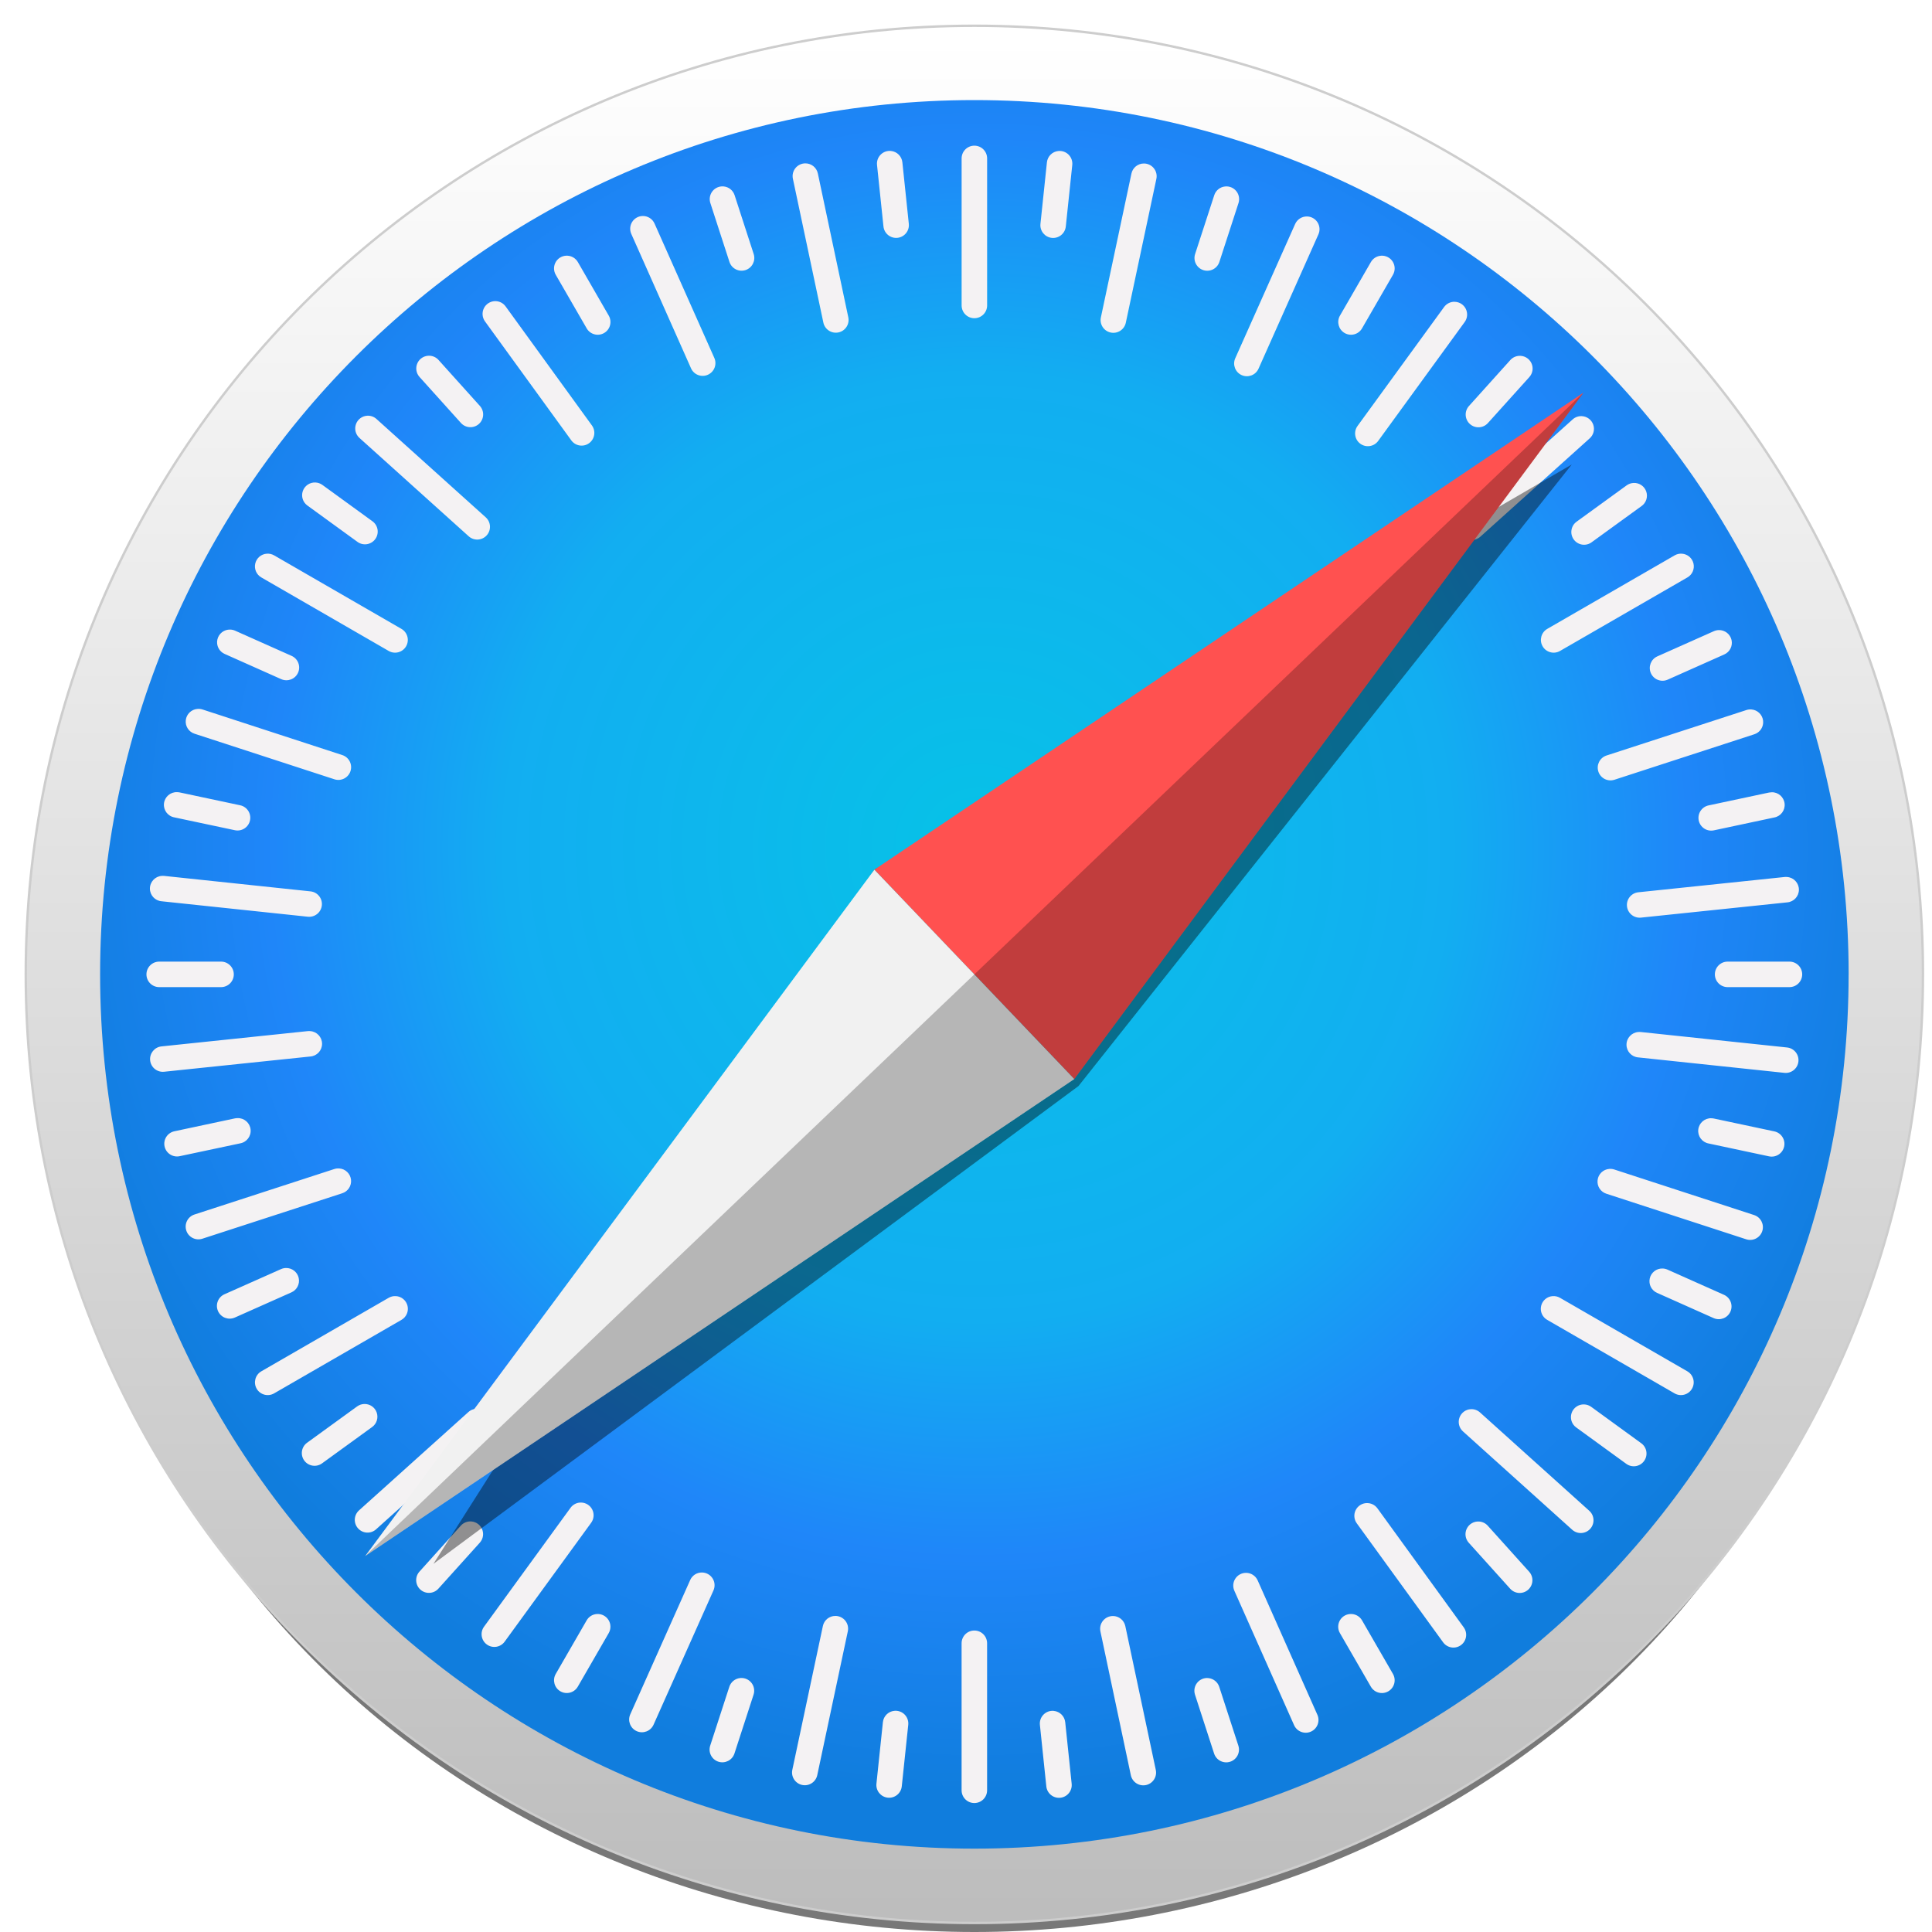
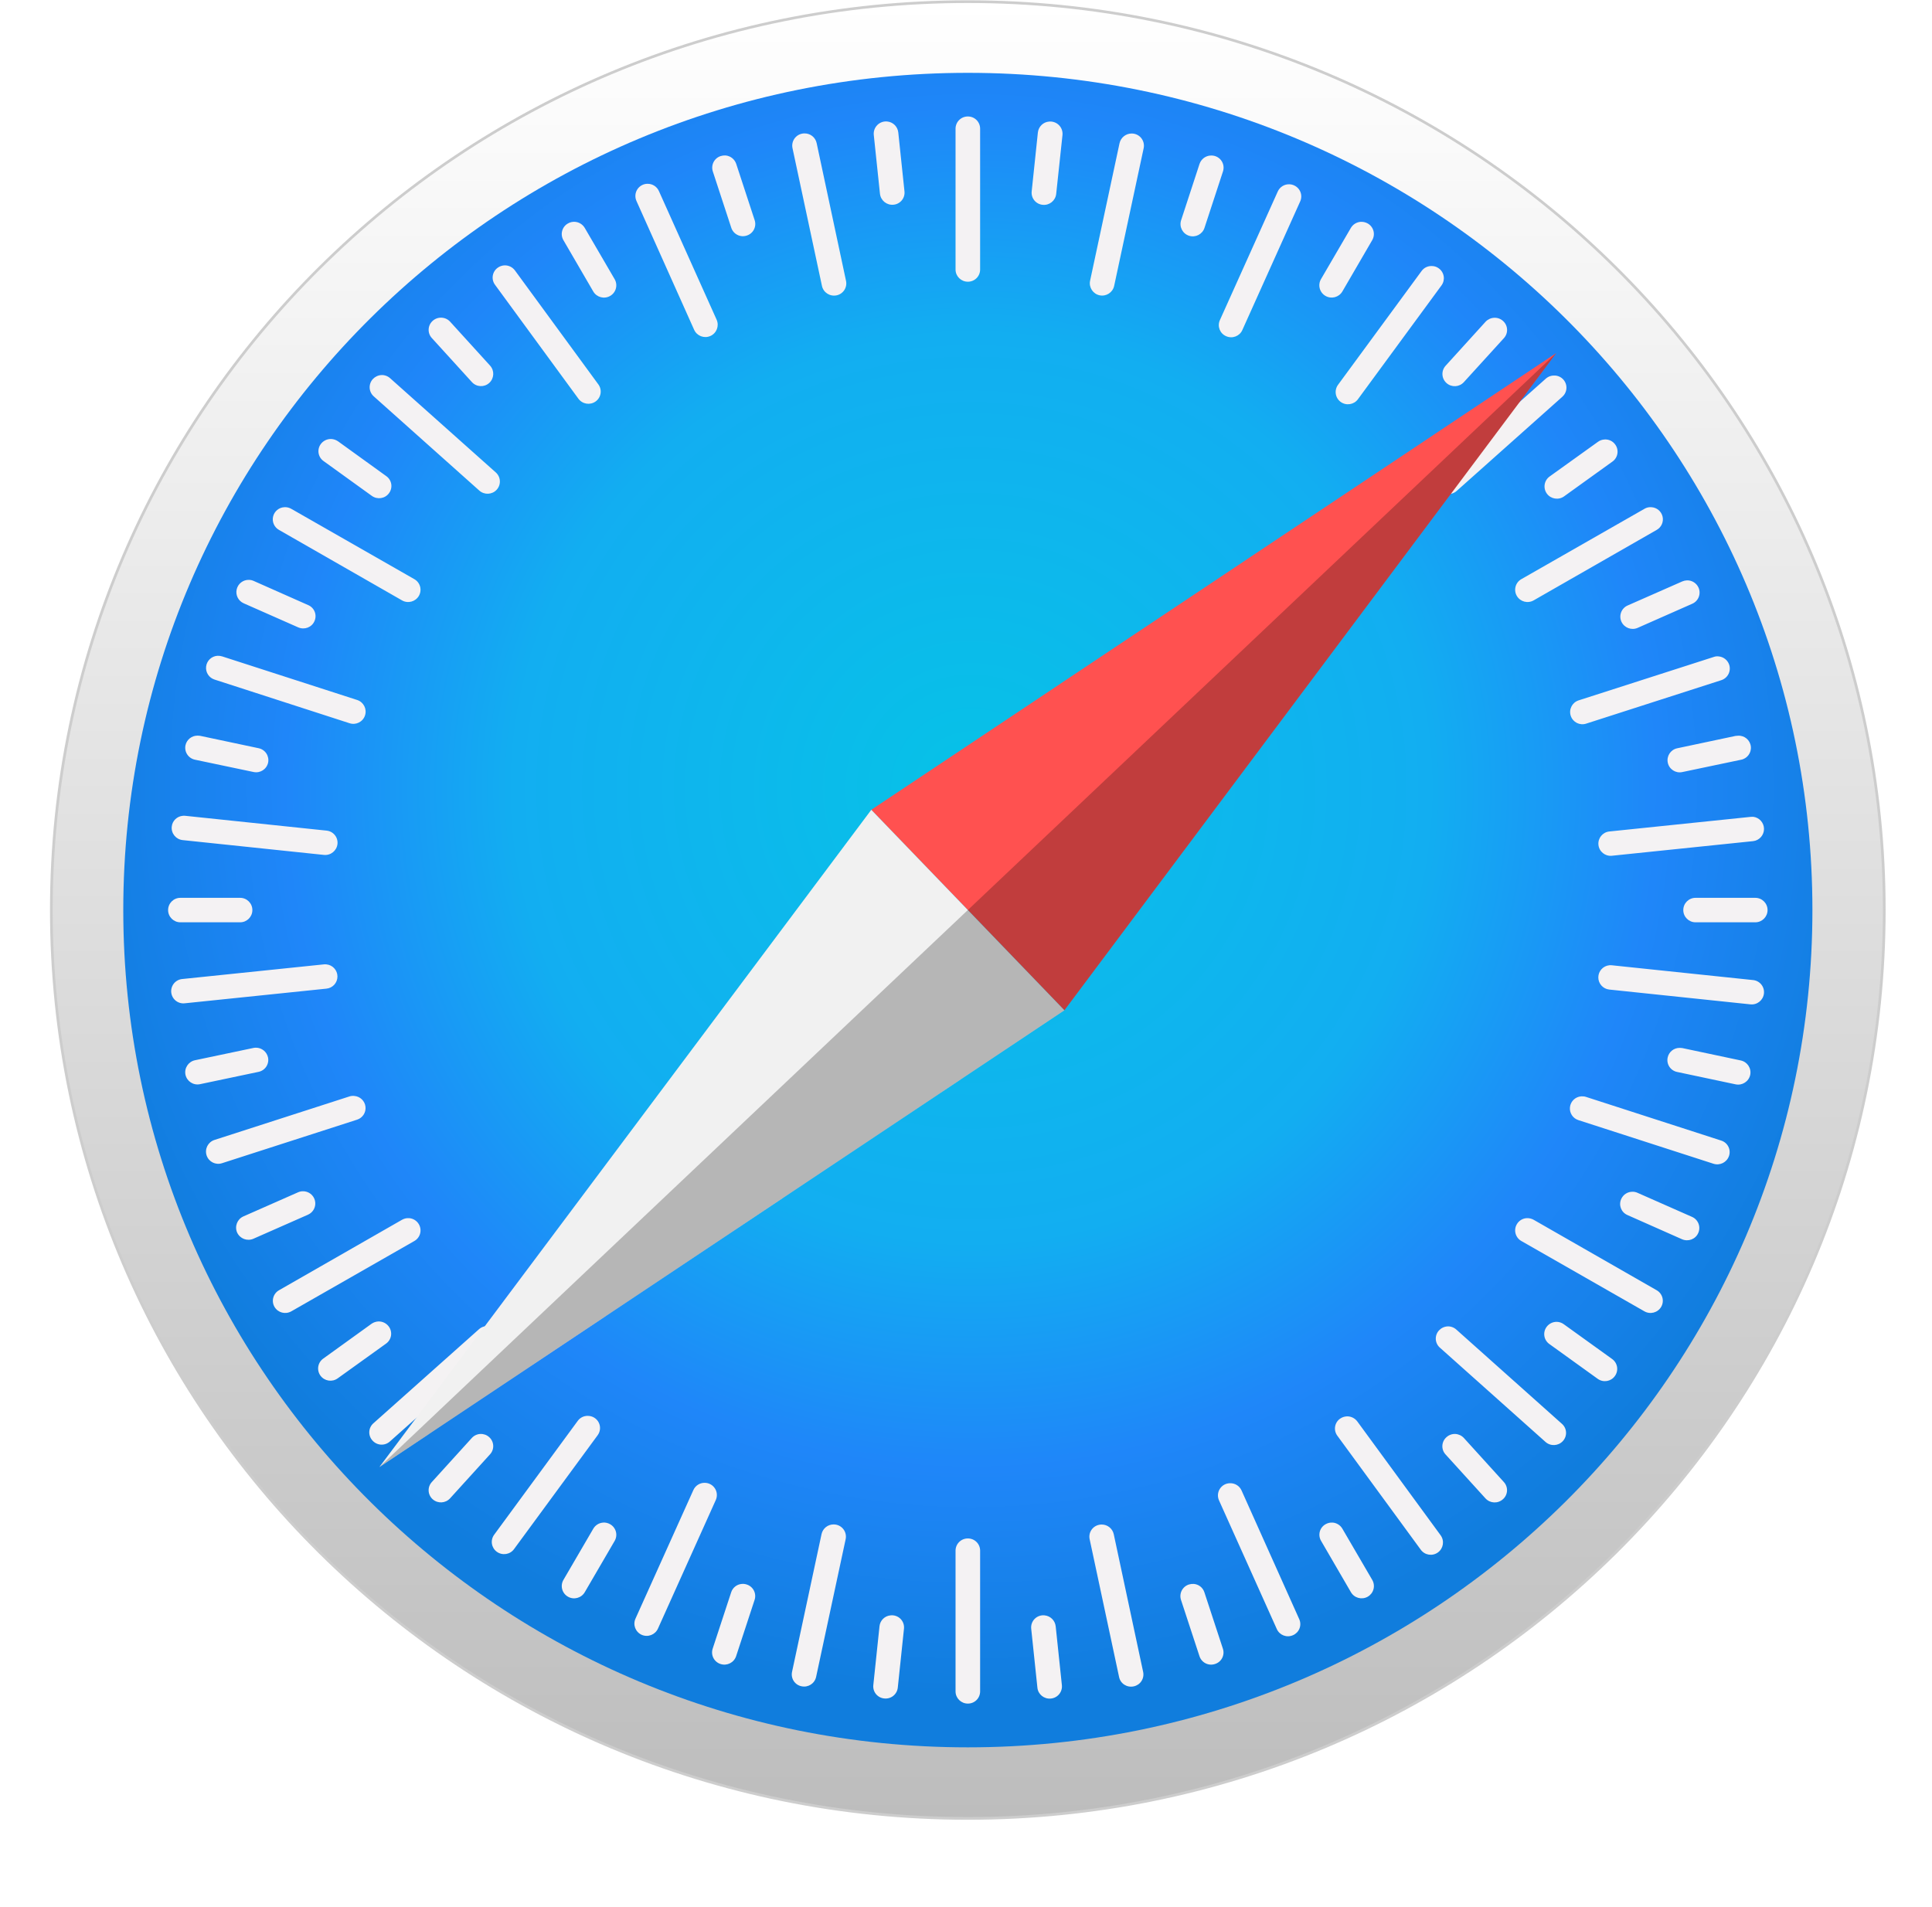
- <svg xmlns="http://www.w3.org/2000/svg" width="75" height="75">
+ <svg xmlns="http://www.w3.org/2000/svg" xmlns:xlink="http://www.w3.org/1999/xlink" viewBox="0 0 78 77">
  <defs>
-     <radialGradient id="b" cx="50.225%" cy="42.709%" r="54.251%" fx="50.225%" fy="42.709%">
-       <stop offset="0%" stop-color="#06C2E7" />
-       <stop offset="25%" stop-color="#0DB8EC" />
-       <stop offset="50%" stop-color="#12AEF1" />
-       <stop offset="75%" stop-color="#1F86F9" />
-       <stop offset="100%" stop-color="#107DDD" />
+     <mask id="d">
+       <g filter="url(#a)">
+         <path d="M0 0h78v77H0z" style="fill:#000;fill-opacity:.529;stroke:none" />
+       </g>
+     </mask>
+     <mask id="h">
+       <g filter="url(#a)">
+         <path d="M0 0h78v77H0z" style="fill:#000;fill-opacity:.408;stroke:none" />
+       </g>
+     </mask>
+     <mask id="j">
+       <g filter="url(#a)">
+         <path d="M0 0h78v77H0z" style="fill:#000;fill-opacity:.243;stroke:none" />
+       </g>
+     </mask>
+     <radialGradient id="f" cx="413.061" cy="136.818" r="82.125" fx="413.061" fy="136.818" gradientTransform="matrix(.4505 0 0 .44664 -146.86 -29.291)" gradientUnits="userSpaceOnUse">
+       <stop offset="0" style="stop-color:#06c2e7;stop-opacity:1" />
+       <stop offset=".25" style="stop-color:#0db8ec;stop-opacity:1" />
+       <stop offset=".5" style="stop-color:#12aef1;stop-opacity:1" />
+       <stop offset=".75" style="stop-color:#1f86f9;stop-opacity:1" />
+       <stop offset="1" style="stop-color:#107ddd;stop-opacity:1" />
    </radialGradient>
-     <linearGradient id="a" x1="49.998%" x2="49.998%" y1="99.999%" y2="0%">
-       <stop offset="0%" stop-color="#BDBDBD" />
-       <stop offset="100%" stop-color="#FFF" />
+     <linearGradient id="e" x1="412.975" x2="412.975" y1="237.608" y2="59.392" gradientTransform="translate(206.79 159.773) scale(.35154)" gradientUnits="userSpaceOnUse">
+       <stop offset="0" style="stop-color:#bdbdbd;stop-opacity:1" />
+       <stop offset="1" style="stop-color:#fff;stop-opacity:1" />
    </linearGradient>
+     <clipPath id="b">
+       <path d="M0 0h78v77H0z" />
+     </clipPath>
+     <filter id="a" width="100%" height="100%" x="0%" y="0%" filterUnits="objectBoundingBox">
+       <feColorMatrix in="SourceGraphic" values="0 0 0 0 1 0 0 0 0 1 0 0 0 0 1 0 0 0 1 0" />
+     </filter>
+     <g id="i" clip-path="url(#b)">
+       <path d="m15.316 59.238 27.657-18.445 19.859-26.54Zm0 0" style="stroke:none;fill-rule:nonzero;fill:#000;fill-opacity:1" />
+     </g>
  </defs>
-   <g fill="none" fill-rule="nonzero">
-     <path fill="#000" d="M73.3 40.84c0 9.06-3.737 17.749-10.39 24.155C56.257 71.401 47.234 75 37.826 75s-18.431-3.599-25.084-10.005C6.09 58.589 2.352 49.9 2.352 40.841c0-18.866 15.882-34.16 35.474-34.16 9.408 0 18.431 3.6 25.084 10.005 6.653 6.407 10.39 15.095 10.39 24.155Z" opacity=".53" />
-     <path fill="url(#a)" stroke="#CDCDCD" stroke-linecap="round" stroke-linejoin="round" stroke-width=".093" d="M73.649 36.824A36.824 36.824 0 0 1 36.824 73.65C16.487 73.649 0 57.162 0 36.824 0 16.487 16.487 0 36.824 0A36.824 36.824 0 0 1 73.65 36.824h0Z" transform="translate(1 1)" />
-     <path fill="url(#b)" d="M70.763 36.824c0 18.744-15.195 33.94-33.939 33.94S2.886 55.567 2.886 36.823c0-18.743 15.194-33.938 33.938-33.938s33.94 15.195 33.94 33.938Z" transform="translate(1 1)" />
-     <path fill="#F4F2F3" d="M37.824 5.655a.494.494 0 0 0-.494.495v5.708a.494.494 0 1 0 .99 0V6.15a.494.494 0 0 0-.496-.495Zm-3.237.205a.494.494 0 0 0-.541.544l.25 2.388a.494.494 0 1 0 .984-.103l-.25-2.388a.494.494 0 0 0-.443-.441Zm6.497.002a.494.494 0 0 0-.443.441l-.251 2.388a.494.494 0 1 0 .984.103l.251-2.387a.494.494 0 0 0-.54-.545Zm-9.822.48a.494.494 0 0 0-.482.597l1.183 5.584a.494.494 0 1 0 .968-.205l-1.182-5.584a.494.494 0 0 0-.487-.392Zm13.147.005a.493.493 0 0 0-.487.392l-1.186 5.583a.494.494 0 1 0 .968.206l1.186-5.583a.494.494 0 0 0-.48-.598Zm-16.32.89a.494.494 0 0 0-.513.646l.741 2.284a.494.494 0 1 0 .941-.306l-.741-2.284a.494.494 0 0 0-.428-.34Zm19.476.001a.494.494 0 0 0-.428.34l-.743 2.284a.494.494 0 1 0 .942.306l.742-2.284a.494.494 0 0 0-.513-.646ZM24.95 8.385a.494.494 0 0 0-.443.696l2.318 5.216a.494.494 0 1 0 .905-.402L25.41 8.68a.494.494 0 0 0-.46-.295Zm25.788.018a.495.495 0 0 0-.461.294l-2.325 5.212a.494.494 0 1 0 .904.403L51.18 9.1a.494.494 0 0 0-.443-.697Zm-28.7 1.524a.494.494 0 0 0-.463.742l1.2 2.078a.494.494 0 1 0 .857-.494l-1.2-2.08a.494.494 0 0 0-.395-.246Zm31.573 0a.492.492 0 0 0-.393.246l-1.201 2.08a.494.494 0 1 0 .857.494l1.2-2.079a.494.494 0 0 0-.463-.741ZM19.21 11.69a.496.496 0 0 0-.384.785l3.352 4.62a.494.494 0 1 0 .8-.58l-3.35-4.62a.493.493 0 0 0-.418-.205Zm37.266.025a.493.493 0 0 0-.417.204L52.7 16.535a.494.494 0 1 0 .8.583l3.358-4.616a.494.494 0 0 0-.383-.786Zm-39.794 2.095a.494.494 0 0 0-.394.826l1.606 1.784a.494.494 0 1 0 .735-.662l-1.605-1.784a.493.493 0 0 0-.342-.164Zm42.29.004a.495.495 0 0 0-.341.163l-1.606 1.784a.494.494 0 1 0 .735.663l1.607-1.784a.494.494 0 0 0-.394-.826Zm-44.714 2.324a.495.495 0 0 0-.305.862l4.242 3.819a.494.494 0 1 0 .662-.736l-4.242-3.818a.493.493 0 0 0-.357-.127Zm47.15.017a.492.492 0 0 0-.357.126l-4.245 3.816a.494.494 0 1 0 .662.736l4.244-3.816a.494.494 0 0 0-.304-.862ZM12.242 18.73a.494.494 0 0 0-.308.895l1.943 1.411a.494.494 0 1 0 .582-.8l-1.943-1.411a.494.494 0 0 0-.274-.095Zm51.178.018a.495.495 0 0 0-.274.094l-1.943 1.41a.494.494 0 1 0 .581.801l1.944-1.41a.494.494 0 0 0-.308-.895Zm-53.06 2.746a.494.494 0 0 0-.213.923l4.942 2.853a.494.494 0 1 0 .495-.857l-4.943-2.854a.494.494 0 0 0-.282-.065Zm54.93 0a.49.49 0 0 0-.282.066l-4.943 2.853a.494.494 0 1 0 .495.857l4.943-2.853a.494.494 0 0 0-.213-.923ZM8.935 24.44a.494.494 0 0 0-.211.947l2.193.978a.494.494 0 1 0 .403-.904l-2.193-.978a.493.493 0 0 0-.192-.043Zm57.788.02a.495.495 0 0 0-.192.043l-2.193.977a.494.494 0 1 0 .402.904l2.193-.977a.494.494 0 0 0-.21-.947ZM7.666 27.52a.494.494 0 0 0-.111.964l5.427 1.768a.494.494 0 1 0 .307-.94l-5.427-1.77a.495.495 0 0 0-.196-.022Zm60.324.021a.48.48 0 0 0-.196.023l-5.428 1.764a.494.494 0 1 0 .306.942l5.428-1.765a.494.494 0 0 0-.11-.964ZM6.876 30.751a.494.494 0 0 0-.106.98l2.348.498a.494.494 0 1 0 .206-.968l-2.348-.499a.485.485 0 0 0-.1-.01Zm61.898.005a.608.608 0 0 0-.1.01l-2.348.5a.494.494 0 1 0 .206.968l2.348-.5a.494.494 0 0 0-.106-.979ZM6.277 34.002a.494.494 0 0 0-.004.985l5.677.6a.494.494 0 1 0 .104-.984l-5.676-.6a.507.507 0 0 0-.1 0Zm63.1.043a.454.454 0 0 0-.1 0l-5.677.593a.494.494 0 1 0 .102.984l5.677-.592a.494.494 0 0 0-.002-.985ZM6.18 37.33a.494.494 0 1 0 0 .99h2.401a.494.494 0 1 0 0-.99h-2.4Zm60.886 0a.494.494 0 1 0 0 .99h2.4a.494.494 0 1 0 0-.99h-2.4Zm-55.02 2.698a.452.452 0 0 0-.1 0l-5.677.593a.494.494 0 1 0 .103.984l5.676-.592a.494.494 0 0 0-.002-.985Zm51.552.035a.494.494 0 0 0-.004.985l5.676.6a.494.494 0 1 0 .104-.985l-5.676-.6a.51.51 0 0 0-.1 0ZM9.217 43.406a.506.506 0 0 0-.1.01l-2.348.5a.494.494 0 1 0 .206.967l2.348-.498a.494.494 0 0 0-.106-.98Zm57.214.004a.494.494 0 0 0-.106.979l2.348.5a.494.494 0 1 0 .206-.969l-2.348-.499a.485.485 0 0 0-.1-.01Zm-53.259 1.95a.48.48 0 0 0-.195.022l-5.428 1.765a.494.494 0 1 0 .306.94l5.428-1.764a.494.494 0 0 0-.11-.964Zm49.3.017a.494.494 0 0 0-.111.964l5.426 1.768a.494.494 0 1 0 .307-.941L62.667 45.4a.495.495 0 0 0-.196-.023ZM11.1 49.224a.493.493 0 0 0-.192.043l-2.194.976a.494.494 0 1 0 .403.904l2.193-.976a.494.494 0 0 0-.21-.947Zm53.44.019a.494.494 0 0 0-.211.947l2.192.978a.494.494 0 1 0 .403-.904l-2.193-.978a.493.493 0 0 0-.192-.043Zm-49.17 1.072a.49.49 0 0 0-.282.066l-4.943 2.853a.494.494 0 1 0 .495.857l4.943-2.853a.494.494 0 0 0-.213-.923Zm44.907 0a.494.494 0 0 0-.213.923l4.943 2.853a.494.494 0 1 0 .495-.857l-4.943-2.853a.494.494 0 0 0-.282-.066Zm-46.14 4.188a.495.495 0 0 0-.273.094l-1.943 1.41a.494.494 0 1 0 .58.801l1.944-1.41a.494.494 0 0 0-.308-.895Zm47.36.016a.494.494 0 0 0-.308.895l1.943 1.412c.222.161.53.112.691-.11a.494.494 0 0 0-.11-.69l-1.942-1.412a.495.495 0 0 0-.273-.095Zm-42.959.171a.492.492 0 0 0-.357.127l-4.244 3.816a.494.494 0 1 0 .661.736l4.245-3.816a.494.494 0 0 0-.305-.863Zm38.559.014a.495.495 0 0 0-.306.862l4.242 3.819a.494.494 0 1 0 .663-.736l-4.242-3.818a.493.493 0 0 0-.357-.127Zm-34.532 3.625a.493.493 0 0 0-.417.204l-3.358 4.615a.494.494 0 1 0 .8.582l3.358-4.615a.494.494 0 0 0-.383-.786Zm30.49.02a.495.495 0 0 0-.385.786l3.352 4.62a.494.494 0 1 0 .8-.581l-3.35-4.62a.493.493 0 0 0-.418-.204Zm-34.824.713a.495.495 0 0 0-.342.164l-1.606 1.784a.494.494 0 1 0 .735.662l1.607-1.784a.494.494 0 0 0-.394-.826Zm39.182.003a.494.494 0 0 0-.394.826l1.607 1.784a.494.494 0 1 0 .735-.662l-1.606-1.785a.493.493 0 0 0-.342-.163Zm-30.16 1.979a.492.492 0 0 0-.46.293l-2.326 5.213a.494.494 0 1 0 .904.403l2.325-5.212a.494.494 0 0 0-.442-.697Zm21.109.014a.494.494 0 0 0-.444.696l2.318 5.216a.494.494 0 1 0 .905-.402l-2.318-5.216a.494.494 0 0 0-.461-.294Zm-25.194 1.598a.492.492 0 0 0-.394.246l-1.2 2.08a.494.494 0 1 0 .856.494l1.2-2.079a.494.494 0 0 0-.462-.741Zm29.311 0a.494.494 0 0 0-.463.742l1.2 2.078a.494.494 0 1 0 .858-.495l-1.2-2.079a.494.494 0 0 0-.395-.246Zm-20.048.074a.493.493 0 0 0-.487.392l-1.186 5.583a.494.494 0 1 0 .968.206l1.186-5.583a.494.494 0 0 0-.481-.598Zm10.768.004a.494.494 0 0 0-.481.597l1.181 5.583a.494.494 0 1 0 .969-.205l-1.183-5.583a.494.494 0 0 0-.486-.393Zm-5.376.563a.494.494 0 0 0-.494.495v5.707a.494.494 0 1 0 .99 0v-5.707a.494.494 0 0 0-.496-.495Zm-9.083 1.844a.494.494 0 0 0-.428.34l-.742 2.284a.494.494 0 1 0 .941.306l.742-2.284a.494.494 0 0 0-.513-.646Zm18.163.001a.494.494 0 0 0-.513.646l.741 2.284a.494.494 0 1 0 .942-.306l-.742-2.283a.494.494 0 0 0-.428-.34Zm-12.186 1.272a.494.494 0 0 0-.443.44l-.251 2.388a.494.494 0 1 0 .984.103l.251-2.387a.494.494 0 0 0-.54-.544Zm6.193.002a.494.494 0 0 0-.541.544l.249 2.388a.494.494 0 1 0 .984-.103l-.25-2.388a.494.494 0 0 0-.443-.44Z" />
-     <path fill="#000" d="M61.015 18.032 33.943 33.76 16.826 60.708 41.867 42.16z" opacity=".409" />
-     <path fill="#FF5150" d="m41.704 41.888-7.76-8.127 27.527-18.517z" />
-     <path fill="#F1F1F1" d="m41.704 41.888-7.76-8.127-19.767 26.644z" />
-     <path fill="#000" d="m14.177 60.405 27.527-18.517 19.767-26.644z" opacity=".243" />
-   </g>
+   <use xlink:href="#c" mask="url(#d)" />
+   <path d="M383.295 211.976c0 17.3-14.026 31.324-31.327 31.324-17.3 0-31.326-14.024-31.326-31.324 0-17.3 14.026-31.324 31.326-31.324s31.327 14.024 31.327 31.324Zm0 0" style="fill-rule:nonzero;fill:url(#e);stroke-width:.093;stroke-linecap:round;stroke-linejoin:round;stroke:#cdcdcd;stroke-opacity:1;stroke-miterlimit:4" transform="matrix(1.1811 0 0 1.17096 -376.637 -211.47)" />
+   <path d="M73.172 36.746c0 18.672-15.266 33.809-34.098 33.809S4.977 55.418 4.977 36.746c0-18.672 15.265-33.805 34.097-33.805s34.098 15.133 34.098 33.805Zm0 0" style="stroke:none;fill-rule:nonzero;fill:url(#f)" />
+   <path d="M39.074 4.703a.493.493 0 0 0-.496.492v5.688c0 .273.223.492.496.492a.491.491 0 0 0 .496-.492V5.195a.491.491 0 0 0-.496-.492Zm-3.254.203a.495.495 0 0 0-.543.543l.25 2.38a.5.5 0 0 0 .547.437.489.489 0 0 0 .442-.54l-.25-2.378a.495.495 0 0 0-.446-.442Zm6.528.004c-.23.02-.418.2-.446.438l-.25 2.379a.49.49 0 0 0 .442.543.496.496 0 0 0 .547-.438l.254-2.379a.496.496 0 0 0-.547-.543Zm-9.868.477a.493.493 0 0 0-.484.598l1.188 5.558c.058.27.32.437.59.383a.492.492 0 0 0 .382-.586L32.97 5.777a.494.494 0 0 0-.489-.39Zm13.211.004a.502.502 0 0 0-.492.39l-1.191 5.563a.497.497 0 0 0 .972.207l1.192-5.563a.492.492 0 0 0-.48-.597Zm-16.398.886a.548.548 0 0 0-.195.024.492.492 0 0 0-.32.62l.745 2.274a.493.493 0 0 0 .625.317.49.49 0 0 0 .32-.621l-.745-2.274a.5.5 0 0 0-.43-.34Zm19.566.004a.5.5 0 0 0-.43.336l-.745 2.278a.496.496 0 0 0 .945.304l.746-2.277a.49.49 0 0 0-.516-.64Zm-22.718 1.14a.492.492 0 0 0-.445.695l2.327 5.197a.497.497 0 0 0 .91-.402l-2.331-5.196a.493.493 0 0 0-.461-.293Zm25.91.02a.494.494 0 0 0-.465.293l-2.336 5.192c-.113.25 0 .539.25.648.254.114.547 0 .656-.246l2.336-5.195a.488.488 0 0 0-.25-.649.486.486 0 0 0-.191-.043ZM23.21 8.957a.491.491 0 0 0-.281.066.49.49 0 0 0-.184.672l1.207 2.075a.5.5 0 0 0 .68.18.494.494 0 0 0 .183-.677l-1.207-2.07a.5.5 0 0 0-.398-.246Zm31.727 0a.5.5 0 0 0-.399.246l-1.207 2.07a.494.494 0 0 0 .184.676.5.5 0 0 0 .68-.18l1.206-2.074a.49.49 0 0 0-.183-.672.524.524 0 0 0-.282-.066ZM20.37 10.715a.501.501 0 0 0-.273.094.487.487 0 0 0-.114.687l3.368 4.602a.5.5 0 0 0 .695.113.49.49 0 0 0 .11-.691l-3.368-4.602a.502.502 0 0 0-.418-.203Zm37.442.027a.488.488 0 0 0-.418.2l-3.375 4.597a.494.494 0 0 0 .109.691c.223.16.535.11.695-.109l3.375-4.598a.49.49 0 0 0-.11-.687.465.465 0 0 0-.276-.094Zm-39.981 2.086a.496.496 0 0 0-.36.125.487.487 0 0 0-.038.695l1.617 1.778a.495.495 0 1 0 .738-.66l-1.613-1.774a.495.495 0 0 0-.344-.164Zm42.488.004a.506.506 0 0 0-.343.16l-1.614 1.778a.491.491 0 0 0 .04.699c.202.18.515.164.699-.04l1.617-1.777a.487.487 0 0 0-.04-.695.496.496 0 0 0-.359-.125Zm-44.925 2.313a.511.511 0 0 0-.344.164.49.49 0 0 0 .039.695l4.262 3.805a.5.5 0 0 0 .703-.036.491.491 0 0 0-.04-.699l-4.261-3.8a.5.5 0 0 0-.36-.13Zm47.375.02a.496.496 0 0 0-.36.124l-4.265 3.8a.49.49 0 0 0-.04.696c.188.203.5.219.704.04l4.265-3.802a.49.49 0 0 0-.305-.86ZM13.37 17.726a.502.502 0 0 0-.418.203.486.486 0 0 0 .11.687l1.949 1.406c.222.16.535.114.695-.109a.486.486 0 0 0-.11-.687l-1.949-1.407a.525.525 0 0 0-.277-.093Zm51.418.02a.481.481 0 0 0-.273.093l-1.954 1.402a.494.494 0 0 0-.109.692c.16.218.473.27.695.109l1.954-1.406a.49.49 0 0 0 .109-.688.489.489 0 0 0-.422-.203ZM11.48 20.48a.49.49 0 0 0-.215.918l4.965 2.844a.5.5 0 0 0 .68-.18.492.492 0 0 0-.18-.675l-4.968-2.84a.491.491 0 0 0-.282-.067Zm55.188 0a.462.462 0 0 0-.281.067l-4.969 2.84a.492.492 0 0 0-.18.675.5.5 0 0 0 .68.18l4.965-2.844a.49.49 0 0 0-.215-.918Zm-56.617 2.934a.494.494 0 0 0-.215.945l2.203.973c.254.11.547 0 .656-.25a.485.485 0 0 0-.25-.648l-2.203-.977a.486.486 0 0 0-.191-.043Zm58.058.02a.545.545 0 0 0-.191.043l-2.207.972a.492.492 0 0 0-.25.653.5.5 0 0 0 .656.25l2.203-.973a.493.493 0 0 0 .254-.652.498.498 0 0 0-.465-.293ZM8.773 26.48a.492.492 0 0 0-.11.96l5.45 1.763a.492.492 0 1 0 .309-.938l-5.453-1.761a.548.548 0 0 0-.196-.024Zm60.61.024a.415.415 0 0 0-.195.023l-5.458 1.754a.493.493 0 1 0 .309.938l5.453-1.754a.495.495 0 0 0 .32-.625.496.496 0 0 0-.43-.336Zm-61.403 3.2a.494.494 0 0 0-.492.39.493.493 0 0 0 .387.582l2.36.496c.269.058.53-.11.59-.379a.493.493 0 0 0-.387-.582l-2.36-.5a.822.822 0 0 0-.098-.008Zm62.192.003c-.035 0-.067.004-.102.008l-2.36.5a.491.491 0 1 0 .207.96l2.36-.495a.49.49 0 0 0-.105-.973ZM7.379 32.941c-.23.02-.422.2-.445.438a.495.495 0 0 0 .441.543l5.703.598a.499.499 0 0 0 .547-.442.491.491 0 0 0-.441-.539l-5.704-.598a.441.441 0 0 0-.101 0Zm63.398.04c-.035 0-.07 0-.101.003l-5.703.59a.492.492 0 1 0 .101.98l5.703-.59a.495.495 0 0 0 0-.984ZM7.281 36.253a.493.493 0 1 0 0 .988h2.414a.493.493 0 1 0 0-.988Zm61.172 0a.493.493 0 1 0 0 .988h2.414a.493.493 0 1 0 0-.988ZM13.176 38.94a.442.442 0 0 0-.102 0l-5.703.59a.493.493 0 1 0 .102.98l5.703-.59a.492.492 0 0 0 0-.98Zm51.793.036a.493.493 0 0 0-.004.98l5.703.598a.496.496 0 0 0 .547-.438.49.49 0 0 0-.442-.543l-5.703-.597a.441.441 0 0 0-.101 0Zm-54.637 3.328a.477.477 0 0 0-.102.011l-2.359.496a.497.497 0 0 0-.383.586c.059.266.32.438.59.38l2.36-.497a.492.492 0 0 0 .382-.586.5.5 0 0 0-.488-.39Zm57.484.008a.49.49 0 0 0-.488.39.488.488 0 0 0 .383.582l2.36.5a.499.499 0 0 0 .59-.383.494.494 0 0 0-.384-.582l-2.359-.5a.93.93 0 0 0-.102-.008Zm-53.511 1.94a.484.484 0 0 0-.196.02L8.656 46.03a.492.492 0 1 0 .309.938l5.453-1.758a.491.491 0 0 0-.113-.957Zm49.53.017a.492.492 0 0 0-.11.96l5.455 1.762a.5.5 0 0 0 .625-.316.487.487 0 0 0-.317-.621l-5.453-1.762c-.066-.023-.133-.027-.2-.023Zm-51.612 3.832a.486.486 0 0 0-.192.043l-2.203.972a.496.496 0 0 0-.254.653.503.503 0 0 0 .656.25l2.207-.973a.494.494 0 0 0-.215-.945Zm53.695.02a.494.494 0 0 0-.465.292c-.113.25 0 .54.25.648l2.203.977c.254.11.547 0 .656-.25a.49.49 0 0 0-.25-.652l-2.203-.973a.486.486 0 0 0-.191-.043Zm-49.402 1.066a.497.497 0 0 0-.286.066l-4.964 2.844a.49.49 0 0 0-.184.672c.14.238.441.316.68.18l4.968-2.84a.492.492 0 0 0 .18-.676.493.493 0 0 0-.394-.246Zm45.117 0a.493.493 0 0 0-.395.246.492.492 0 0 0 .18.675l4.969 2.84a.498.498 0 0 0 .68-.18.49.49 0 0 0-.184-.671l-4.965-2.844a.53.53 0 0 0-.285-.066Zm-46.356 4.171a.524.524 0 0 0-.277.094l-1.95 1.406a.49.49 0 0 0-.113.688.5.5 0 0 0 .696.11l1.953-1.403a.49.49 0 0 0 .11-.691.502.502 0 0 0-.419-.204Zm47.582.016a.502.502 0 0 0-.418.203.49.49 0 0 0 .11.692l1.953 1.406c.223.16.531.11.691-.11a.49.49 0 0 0-.11-.691l-1.948-1.402a.498.498 0 0 0-.278-.098Zm-43.16.172a.496.496 0 0 0-.36.125l-4.265 3.8a.486.486 0 0 0-.035.696.495.495 0 0 0 .7.039l4.265-3.8a.487.487 0 0 0 .039-.696.511.511 0 0 0-.344-.164Zm38.739.012a.511.511 0 0 0-.344.164.486.486 0 0 0 .039.695l4.262 3.805a.5.5 0 0 0 .703-.035.486.486 0 0 0-.04-.696l-4.261-3.804a.5.5 0 0 0-.36-.13Zm-34.696 3.613a.487.487 0 0 0-.418.203l-3.375 4.598a.49.49 0 0 0 .11.687c.222.16.535.113.695-.11l3.375-4.597a.49.49 0 0 0-.387-.781Zm30.633.02a.512.512 0 0 0-.273.093.486.486 0 0 0-.11.688l3.367 4.601a.495.495 0 1 0 .805-.578l-3.367-4.601a.509.509 0 0 0-.422-.204Zm-34.984.71a.496.496 0 0 0-.344.164l-1.613 1.778a.487.487 0 0 0 .035.695.5.5 0 0 0 .703-.039l1.613-1.777a.487.487 0 0 0-.039-.696.492.492 0 0 0-.355-.125Zm39.367 0a.5.5 0 0 0-.36.13.487.487 0 0 0-.039.695l1.614 1.777a.5.5 0 0 0 .703.035.486.486 0 0 0 .039-.695l-1.613-1.778a.511.511 0 0 0-.344-.164Zm-30.305 1.973a.493.493 0 0 0-.46.293l-2.337 5.191c-.113.25 0 .54.25.653a.5.5 0 0 0 .657-.25l2.335-5.192a.492.492 0 0 0-.445-.695Zm21.211.016a.491.491 0 0 0-.45.691l2.333 5.195c.11.25.402.364.656.25a.486.486 0 0 0 .25-.648l-2.328-5.195a.493.493 0 0 0-.46-.293Zm-25.316 1.59a.499.499 0 0 0-.395.246l-1.207 2.07a.494.494 0 0 0 .184.676.498.498 0 0 0 .68-.184l1.206-2.07a.49.49 0 0 0-.183-.672.497.497 0 0 0-.285-.067Zm29.453 0a.497.497 0 0 0-.285.066.485.485 0 0 0-.18.672l1.203 2.07a.5.5 0 0 0 .68.184.494.494 0 0 0 .183-.676l-1.207-2.07a.499.499 0 0 0-.394-.247Zm-20.145.074a.497.497 0 0 0-.488.39l-1.191 5.563a.488.488 0 0 0 .382.582c.27.058.532-.11.59-.38l1.192-5.558a.493.493 0 0 0-.485-.597Zm10.82.004a.45.45 0 0 0-.101.011.488.488 0 0 0-.383.582l1.188 5.563c.054.27.32.437.59.379a.49.49 0 0 0 .382-.582l-1.187-5.563a.497.497 0 0 0-.488-.39Zm-5.402.562a.493.493 0 0 0-.496.492v5.684c0 .273.223.492.496.492a.491.491 0 0 0 .496-.492v-5.684a.491.491 0 0 0-.496-.492Zm-9.125 1.836a.49.49 0 0 0-.43.34l-.746 2.273a.49.49 0 0 0 .317.621.499.499 0 0 0 .629-.316l.746-2.273a.49.49 0 0 0-.32-.622.488.488 0 0 0-.196-.023Zm18.246 0a.57.57 0 0 0-.195.023.492.492 0 0 0-.32.622l.746 2.273a.493.493 0 0 0 .625.316.486.486 0 0 0 .32-.62l-.746-2.274a.49.49 0 0 0-.43-.34Zm-12.242 1.27a.491.491 0 0 0-.445.437l-.25 2.379a.489.489 0 0 0 .441.539.493.493 0 0 0 .547-.437l.25-2.38a.489.489 0 0 0-.543-.538Zm6.223 0a.49.49 0 0 0-.543.543l.25 2.378c.027.27.27.465.543.438a.492.492 0 0 0 .445-.54l-.25-2.378a.499.499 0 0 0-.445-.441Zm0 0" style="stroke:none;fill-rule:nonzero;fill:#f4f2f3;fill-opacity:1" />
+   <use xlink:href="#g" mask="url(#h)" />
+   <path d="m42.973 40.793-7.797-8.094 27.656-18.445Zm0 0" style="stroke:none;fill-rule:nonzero;fill:#ff5150;fill-opacity:1" />
+   <path d="m42.973 40.793-7.797-8.094-19.86 26.54Zm0 0" style="stroke:none;fill-rule:nonzero;fill:#f1f1f1;fill-opacity:1" />
+   <use xlink:href="#i" mask="url(#j)" />
</svg>
